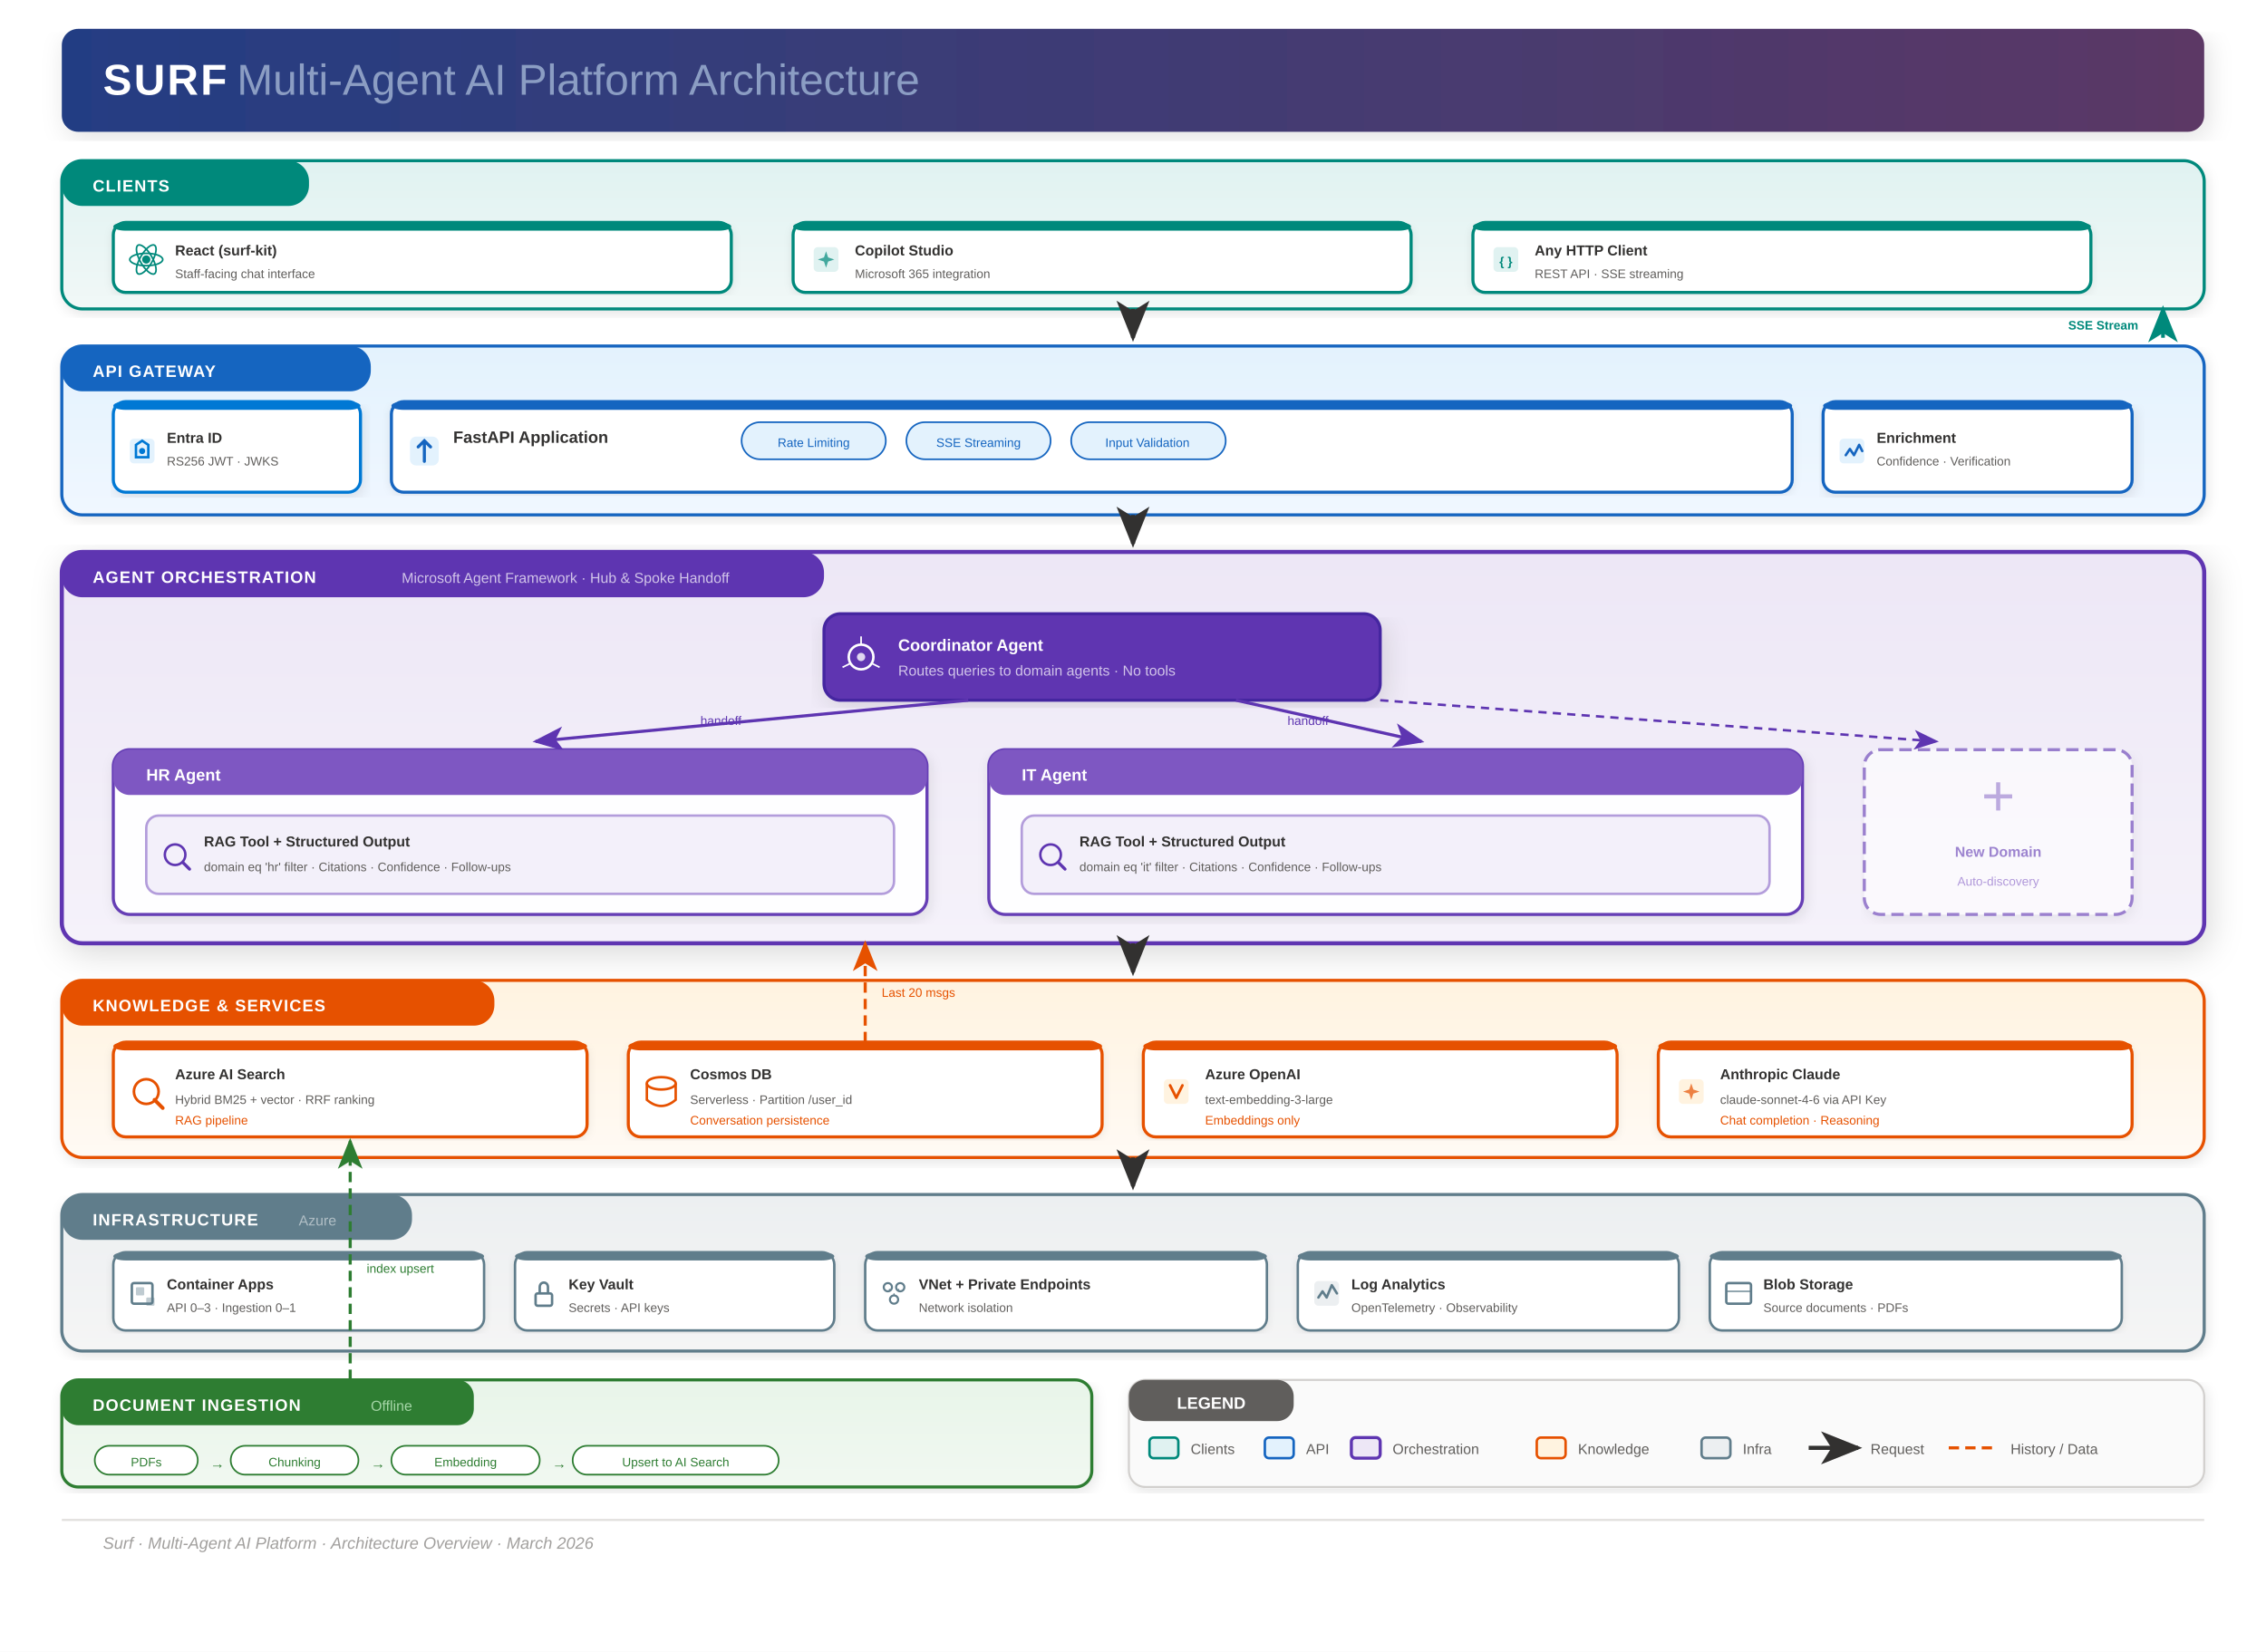
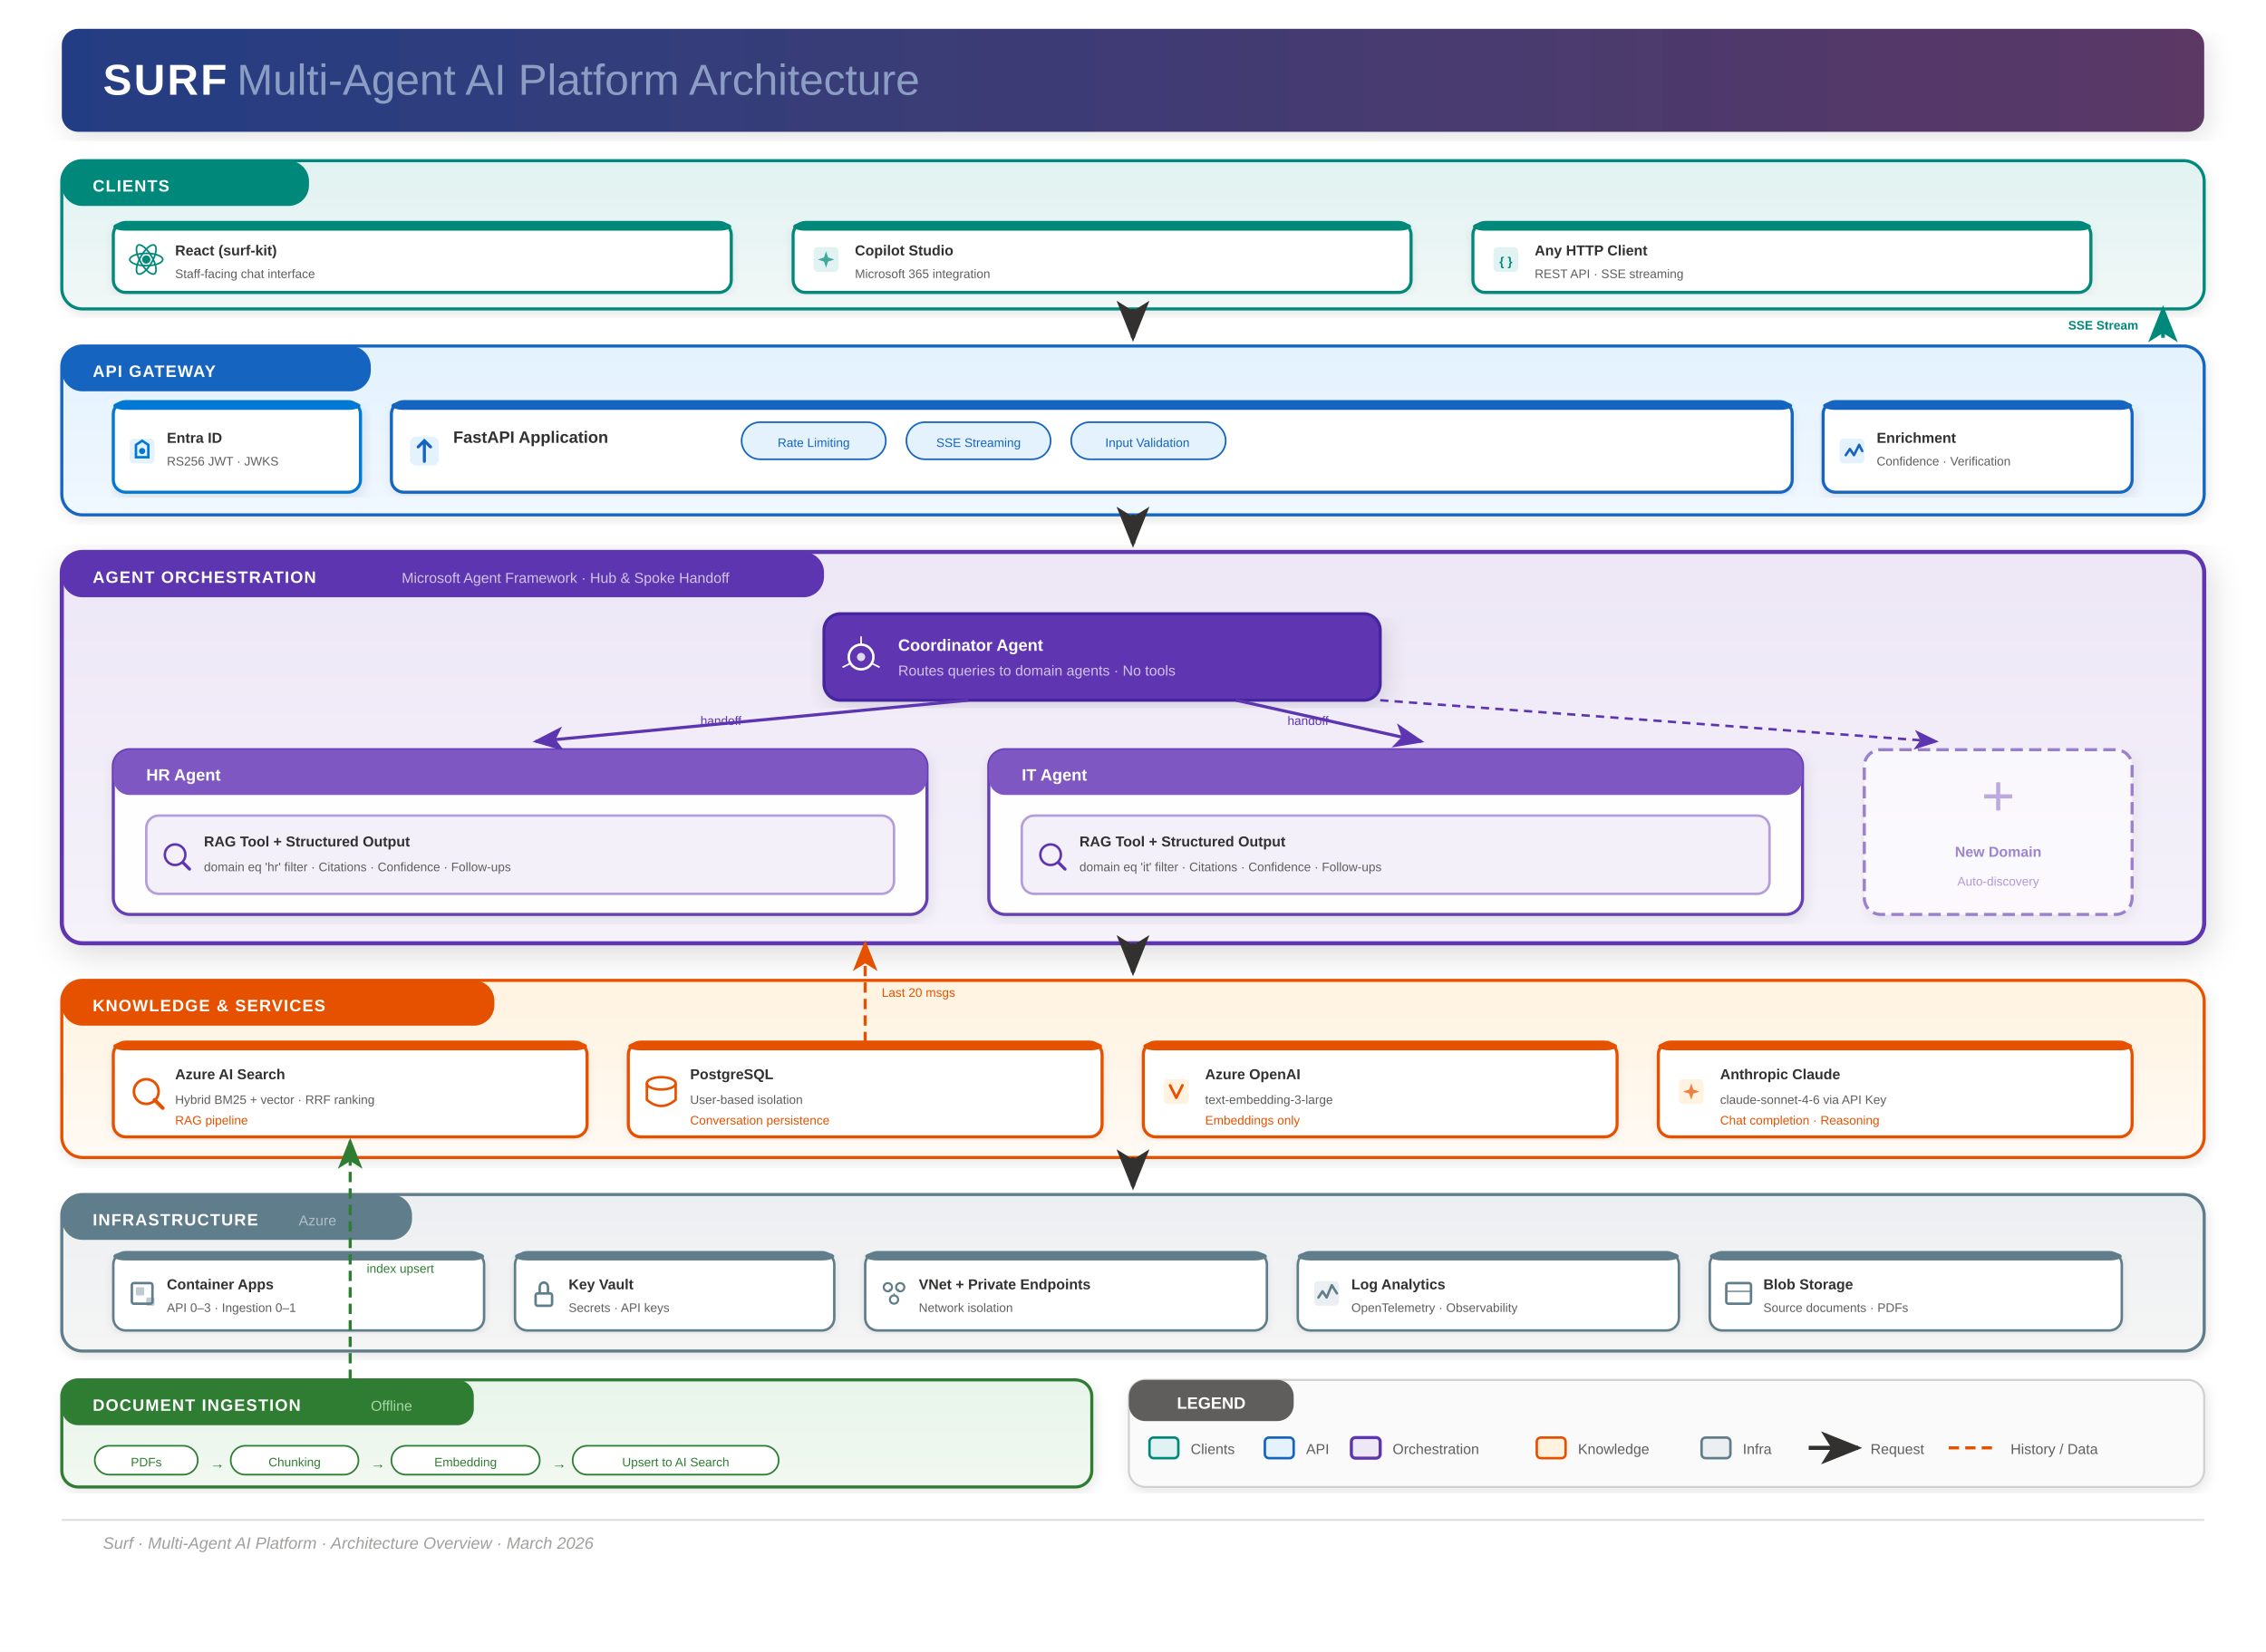
<svg xmlns="http://www.w3.org/2000/svg" viewBox="0 0 1100 802" width="1100" height="802">
  <defs>
    <filter id="shadow-sm" x="-2%" y="-2%" width="106%" height="108%">
      <feDropShadow dx="1" dy="2" stdDeviation="3" flood-opacity="0.10" />
    </filter>
    <filter id="shadow-md" x="-3%" y="-3%" width="108%" height="112%">
      <feDropShadow dx="2" dy="3" stdDeviation="6" flood-opacity="0.12" />
    </filter>
    <filter id="shadow-lg" x="-4%" y="-4%" width="110%" height="115%">
      <feDropShadow dx="2" dy="4" stdDeviation="8" flood-opacity="0.15" />
    </filter>
    <filter id="shadow-inset" x="-2%" y="-2%" width="104%" height="106%">
      <feDropShadow dx="0" dy="1" stdDeviation="2" flood-opacity="0.08" />
    </filter>
    <linearGradient id="grad-header" x1="0" y1="0" x2="1" y2="0">
      <stop offset="0%" stop-color="#243e83" />
      <stop offset="100%" stop-color="#5b3865" />
    </linearGradient>
    <linearGradient id="grad-clients" x1="0" y1="0" x2="0" y2="1">
      <stop offset="0%" stop-color="#E0F2F1" />
      <stop offset="100%" stop-color="#F1F8F7" />
    </linearGradient>
    <linearGradient id="grad-api" x1="0" y1="0" x2="0" y2="1">
      <stop offset="0%" stop-color="#E3F2FD" />
      <stop offset="100%" stop-color="#F0F7FF" />
    </linearGradient>
    <linearGradient id="grad-orch" x1="0" y1="0" x2="0" y2="1">
      <stop offset="0%" stop-color="#EDE7F6" />
      <stop offset="100%" stop-color="#F5F2FA" />
    </linearGradient>
    <linearGradient id="grad-knowledge" x1="0" y1="0" x2="0" y2="1">
      <stop offset="0%" stop-color="#FFF3E0" />
      <stop offset="100%" stop-color="#FFFAF4" />
    </linearGradient>
    <linearGradient id="grad-infra" x1="0" y1="0" x2="0" y2="1">
      <stop offset="0%" stop-color="#ECEFF1" />
      <stop offset="100%" stop-color="#F5F5F5" />
    </linearGradient>
    <linearGradient id="grad-ingest" x1="0" y1="0" x2="0" y2="1">
      <stop offset="0%" stop-color="#E8F5E9" />
      <stop offset="100%" stop-color="#F1F8F1" />
    </linearGradient>
    <marker id="arr-dark" markerWidth="10" markerHeight="10" refX="9" refY="5" orient="auto">
      <path d="M0,1 L10,5 L0,9 L2.5,5 Z" fill="#323130" />
    </marker>
    <marker id="arr-purple" markerWidth="10" markerHeight="10" refX="9" refY="5" orient="auto">
      <path d="M0,1 L10,5 L0,9 L2.5,5 Z" fill="#5E35B1" />
    </marker>
    <marker id="arr-teal" markerWidth="10" markerHeight="10" refX="9" refY="5" orient="auto">
      <path d="M0,1 L10,5 L0,9 L2.5,5 Z" fill="#00897B" />
    </marker>
    <marker id="arr-orange" markerWidth="10" markerHeight="10" refX="9" refY="5" orient="auto">
      <path d="M0,1 L10,5 L0,9 L2.5,5 Z" fill="#E65100" />
    </marker>
    <marker id="arr-green" markerWidth="10" markerHeight="10" refX="9" refY="5" orient="auto">
      <path d="M0,1 L10,5 L0,9 L2.5,5 Z" fill="#2E7D32" />
    </marker>
  </defs>
  <rect width="1100" height="802" fill="#FFFFFF" />
  <rect x="30" y="14" width="1040" height="50" rx="8" fill="url(#grad-header)" filter="url(#shadow-md)" />
  <text x="50" y="46" font-size="21" font-weight="bold" fill="#FFFFFF" font-family="Segoe UI, Arial" letter-spacing="1">SURF</text>
  <text x="115" y="46" font-size="21" fill="#8B9DC3" font-family="Segoe UI, Arial">Multi-Agent AI Platform Architecture</text>
  <rect x="30" y="78" width="1040" height="72" rx="10" fill="url(#grad-clients)" stroke="#00897B" stroke-width="1.5" filter="url(#shadow-sm)" />
  <rect x="30" y="78" width="120" height="22" rx="10" fill="#00897B" />
  <text x="45" y="93" font-size="8" font-weight="bold" fill="#FFF" font-family="Segoe UI, Arial" letter-spacing="0.5">CLIENTS</text>
  <g transform="translate(55, 108)">
    <rect x="0" y="0" width="300" height="34" rx="6" fill="#FFF" stroke="#00897B" stroke-width="1.5" filter="url(#shadow-inset)" />
    <rect x="0" y="0" width="300" height="4" rx="6" fill="#00897B" />
    <g transform="translate(16, 18)">
      <circle cx="0" cy="0" r="2" fill="#00897B" />
      <ellipse cx="0" cy="0" rx="8" ry="3" fill="none" stroke="#00897B" stroke-width="0.8" />
      <ellipse cx="0" cy="0" rx="8" ry="3" fill="none" stroke="#00897B" stroke-width="0.8" transform="rotate(60)" />
      <ellipse cx="0" cy="0" rx="8" ry="3" fill="none" stroke="#00897B" stroke-width="0.8" transform="rotate(-60)" />
    </g>
    <text x="30" y="16" font-size="7" font-weight="bold" fill="#323130" font-family="Segoe UI, Arial">React (surf-kit)</text>
    <text x="30" y="27" font-size="6" fill="#605E5C" font-family="Segoe UI, Arial">Staff-facing chat interface</text>
  </g>
  <g transform="translate(385, 108)">
    <rect x="0" y="0" width="300" height="34" rx="6" fill="#FFF" stroke="#00897B" stroke-width="1.5" filter="url(#shadow-inset)" />
    <rect x="0" y="0" width="300" height="4" rx="6" fill="#00897B" />
    <g transform="translate(16, 18)">
      <rect x="-6" y="-6" width="12" height="12" rx="2" fill="#E0F2F1" />
      <path d="M0,-4 L1,-1 L4,0 L1,1 L0,4 L-1,1 L-4,0 L-1,-1 Z" fill="#00897B" opacity="0.7" />
    </g>
    <text x="30" y="16" font-size="7" font-weight="bold" fill="#323130" font-family="Segoe UI, Arial">Copilot Studio</text>
    <text x="30" y="27" font-size="6" fill="#605E5C" font-family="Segoe UI, Arial">Microsoft 365 integration</text>
  </g>
  <g transform="translate(715, 108)">
    <rect x="0" y="0" width="300" height="34" rx="6" fill="#FFF" stroke="#00897B" stroke-width="1.5" filter="url(#shadow-inset)" />
    <rect x="0" y="0" width="300" height="4" rx="6" fill="#00897B" />
    <g transform="translate(16, 18)">
      <rect x="-6" y="-6" width="12" height="12" rx="2" fill="#E0F2F1" />
      <text x="0" y="3" text-anchor="middle" font-size="6" font-weight="bold" fill="#00897B" font-family="Segoe UI, Arial">{ }</text>
    </g>
    <text x="30" y="16" font-size="7" font-weight="bold" fill="#323130" font-family="Segoe UI, Arial">Any HTTP Client</text>
    <text x="30" y="27" font-size="6" fill="#605E5C" font-family="Segoe UI, Arial">REST API · SSE streaming</text>
  </g>
  <path d="M 550 150 L 550 164" stroke="#323130" stroke-width="2" marker-end="url(#arr-dark)" />
  <path d="M 1050 164 L 1050 150" stroke="#00897B" stroke-width="1.8" stroke-dasharray="5 3" marker-end="url(#arr-teal)" />
  <text x="1038" y="160" font-size="6" font-weight="bold" fill="#00897B" font-family="Segoe UI, Arial" text-anchor="end">SSE Stream</text>
  <rect x="30" y="168" width="1040" height="82" rx="10" fill="url(#grad-api)" stroke="#1565C0" stroke-width="1.5" filter="url(#shadow-sm)" />
  <rect x="30" y="168" width="150" height="22" rx="10" fill="#1565C0" />
  <text x="45" y="183" font-size="8" font-weight="bold" fill="#FFF" font-family="Segoe UI, Arial" letter-spacing="0.5">API GATEWAY</text>
  <g transform="translate(55, 195)">
    <rect x="0" y="0" width="120" height="44" rx="6" fill="#FFF" stroke="#0078D4" stroke-width="1.5" filter="url(#shadow-sm)" />
    <rect x="0" y="0" width="120" height="4" rx="6" fill="#0078D4" />
    <g transform="translate(14, 24)">
      <rect x="-6" y="-6" width="12" height="12" rx="2" fill="#E3F2FD" />
      <path d="M-3,-3 L0,-5 L3,-3 L3,3 L-3,3 Z" fill="none" stroke="#0078D4" stroke-width="1.2" />
      <circle cx="0" cy="0" r="1.5" fill="#0078D4" />
    </g>
    <text x="26" y="20" font-size="7" font-weight="bold" fill="#323130" font-family="Segoe UI, Arial">Entra ID</text>
    <text x="26" y="31" font-size="6" fill="#605E5C" font-family="Segoe UI, Arial">RS256 JWT · JWKS</text>
  </g>
  <g transform="translate(190, 195)">
    <rect x="0" y="0" width="680" height="44" rx="6" fill="#FFF" stroke="#1565C0" stroke-width="1.5" filter="url(#shadow-inset)" />
    <rect x="0" y="0" width="680" height="4" rx="6" fill="#1565C0" />
    <g transform="translate(16, 24)">
      <rect x="-7" y="-7" width="14" height="14" rx="3" fill="#E3F2FD" />
      <path d="M-3,-2 L0,-5 L3,-2 M0,-5 L0,5" stroke="#1565C0" stroke-width="1.5" fill="none" stroke-linecap="round" />
    </g>
    <text x="30" y="20" font-size="8" font-weight="bold" fill="#323130" font-family="Segoe UI, Arial">FastAPI Application</text>
    <g transform="translate(170, 10)">
      <rect x="0" y="0" width="70" height="18" rx="9" fill="#E3F2FD" stroke="#1565C0" stroke-width="0.8" />
      <text x="35" y="12" text-anchor="middle" font-size="6" fill="#1565C0" font-family="Segoe UI, Arial">Rate Limiting</text>
    </g>
    <g transform="translate(250, 10)">
      <rect x="0" y="0" width="70" height="18" rx="9" fill="#E3F2FD" stroke="#1565C0" stroke-width="0.8" />
      <text x="35" y="12" text-anchor="middle" font-size="6" fill="#1565C0" font-family="Segoe UI, Arial">SSE Streaming</text>
    </g>
    <g transform="translate(330, 10)">
      <rect x="0" y="0" width="75" height="18" rx="9" fill="#E3F2FD" stroke="#1565C0" stroke-width="0.8" />
      <text x="37" y="12" text-anchor="middle" font-size="6" fill="#1565C0" font-family="Segoe UI, Arial">Input Validation</text>
    </g>
  </g>
  <g transform="translate(885, 195)">
    <rect x="0" y="0" width="150" height="44" rx="6" fill="#FFF" stroke="#1565C0" stroke-width="1.5" filter="url(#shadow-sm)" />
    <rect x="0" y="0" width="150" height="4" rx="6" fill="#1565C0" />
    <g transform="translate(14, 24)">
      <rect x="-6" y="-6" width="12" height="12" rx="2" fill="#E3F2FD" />
      <path d="M-3,2 L-1,-1 L1,2 L3.5,-3 L5,0" stroke="#1565C0" fill="none" stroke-width="1.2" stroke-linecap="round" stroke-linejoin="round" />
    </g>
    <text x="26" y="20" font-size="7" font-weight="bold" fill="#323130" font-family="Segoe UI, Arial">Enrichment</text>
    <text x="26" y="31" font-size="6" fill="#605E5C" font-family="Segoe UI, Arial">Confidence · Verification</text>
  </g>
  <path d="M 550 250 L 550 264" stroke="#323130" stroke-width="2" marker-end="url(#arr-dark)" />
  <rect x="30" y="268" width="1040" height="190" rx="10" fill="url(#grad-orch)" stroke="#5E35B1" stroke-width="2" filter="url(#shadow-lg)" />
  <rect x="30" y="268" width="370" height="22" rx="10" fill="#5E35B1" />
  <text x="45" y="283" font-size="8" font-weight="bold" fill="#FFF" font-family="Segoe UI, Arial" letter-spacing="0.5">AGENT ORCHESTRATION</text>
  <text x="195" y="283" font-size="7" fill="#D1C4E9" font-family="Segoe UI, Arial">Microsoft Agent Framework · Hub &amp; Spoke Handoff</text>
  <g transform="translate(400, 298)">
    <rect x="0" y="0" width="270" height="42" rx="8" fill="#5E35B1" stroke="#4527A0" stroke-width="1.5" filter="url(#shadow-md)" />
    <g transform="translate(18, 21)">
      <circle cx="0" cy="0" r="6" fill="none" stroke="#FFF" stroke-width="1.2" />
      <circle cx="0" cy="0" r="2" fill="#FFF" opacity="0.8" />
      <line x1="0" y1="-6" x2="0" y2="-10" stroke="#FFF" stroke-width="0.8" />
      <line x1="5" y1="3" x2="9" y2="5" stroke="#FFF" stroke-width="0.8" />
      <line x1="-5" y1="3" x2="-9" y2="5" stroke="#FFF" stroke-width="0.8" />
    </g>
    <text x="36" y="18" font-size="8" font-weight="bold" fill="#FFF" font-family="Segoe UI, Arial">Coordinator Agent</text>
    <text x="36" y="30" font-size="7" fill="#D1C4E9" font-family="Segoe UI, Arial">Routes queries to domain agents · No tools</text>
  </g>
  <path d="M 470 340 L 260 360" stroke="#5E35B1" stroke-width="1.5" marker-end="url(#arr-purple)" />
  <path d="M 600 340 L 690 360" stroke="#5E35B1" stroke-width="1.5" marker-end="url(#arr-purple)" />
  <path d="M 670 340 L 940 360" stroke="#5E35B1" stroke-width="1.2" stroke-dasharray="4 3" marker-end="url(#arr-purple)" />
  <text x="340" y="352" font-size="6" fill="#5E35B1" font-family="Segoe UI, Arial">handoff</text>
  <text x="625" y="352" font-size="6" fill="#5E35B1" font-family="Segoe UI, Arial">handoff</text>
  <g transform="translate(55, 364)">
    <rect x="0" y="0" width="395" height="80" rx="8" fill="#FFF" stroke="#5E35B1" stroke-width="1.5" filter="url(#shadow-sm)" opacity="0.95" />
    <rect x="0" y="0" width="395" height="22" rx="8" fill="#7E57C2" />
    <text x="16" y="15" font-size="8" font-weight="bold" fill="#FFF" font-family="Segoe UI, Arial">HR Agent</text>
    <g transform="translate(16, 32)">
      <rect x="0" y="0" width="363" height="38" rx="6" fill="#F3F0FA" stroke="#B39DDB" stroke-width="1.2" />
      <g transform="translate(14, 19)">
        <circle cx="0" cy="0" r="5" fill="none" stroke="#5E35B1" stroke-width="1.2" />
        <line x1="4" y1="4" x2="7" y2="7" stroke="#5E35B1" stroke-width="1.5" stroke-linecap="round" />
      </g>
      <text x="28" y="15" font-size="7" font-weight="bold" fill="#323130" font-family="Segoe UI, Arial">RAG Tool + Structured Output</text>
      <text x="28" y="27" font-size="6" fill="#605E5C" font-family="Segoe UI, Arial">domain eq 'hr' filter · Citations · Confidence · Follow-ups</text>
    </g>
  </g>
  <g transform="translate(480, 364)">
    <rect x="0" y="0" width="395" height="80" rx="8" fill="#FFF" stroke="#5E35B1" stroke-width="1.5" filter="url(#shadow-sm)" opacity="0.95" />
    <rect x="0" y="0" width="395" height="22" rx="8" fill="#7E57C2" />
    <text x="16" y="15" font-size="8" font-weight="bold" fill="#FFF" font-family="Segoe UI, Arial">IT Agent</text>
    <g transform="translate(16, 32)">
      <rect x="0" y="0" width="363" height="38" rx="6" fill="#F3F0FA" stroke="#B39DDB" stroke-width="1.2" />
      <g transform="translate(14, 19)">
        <circle cx="0" cy="0" r="5" fill="none" stroke="#5E35B1" stroke-width="1.2" />
        <line x1="4" y1="4" x2="7" y2="7" stroke="#5E35B1" stroke-width="1.5" stroke-linecap="round" />
      </g>
      <text x="28" y="15" font-size="7" font-weight="bold" fill="#323130" font-family="Segoe UI, Arial">RAG Tool + Structured Output</text>
      <text x="28" y="27" font-size="6" fill="#605E5C" font-family="Segoe UI, Arial">domain eq 'it' filter · Citations · Confidence · Follow-ups</text>
    </g>
  </g>
  <g transform="translate(905, 364)">
    <rect x="0" y="0" width="130" height="80" rx="8" fill="#FFF" stroke="#5E35B1" stroke-width="1.5" stroke-dasharray="6 3" filter="url(#shadow-sm)" opacity="0.6" />
    <text x="65" y="32" text-anchor="middle" font-size="28" fill="#5E35B1" font-family="Segoe UI, Arial" opacity="0.4">+</text>
    <text x="65" y="52" text-anchor="middle" font-size="7" font-weight="bold" fill="#5E35B1" font-family="Segoe UI, Arial" opacity="0.6">New Domain</text>
    <text x="65" y="66" text-anchor="middle" font-size="6" fill="#7E57C2" font-family="Segoe UI, Arial" opacity="0.6">Auto-discovery</text>
  </g>
  <path d="M 550 458 L 550 472" stroke="#323130" stroke-width="2" marker-end="url(#arr-dark)" />
  <rect x="30" y="476" width="1040" height="86" rx="10" fill="url(#grad-knowledge)" stroke="#E65100" stroke-width="1.5" filter="url(#shadow-sm)" />
  <rect x="30" y="476" width="210" height="22" rx="10" fill="#E65100" />
  <text x="45" y="491" font-size="8" font-weight="bold" fill="#FFF" font-family="Segoe UI, Arial" letter-spacing="0.5">KNOWLEDGE &amp; SERVICES</text>
  <g transform="translate(55, 506)">
    <rect x="0" y="0" width="230" height="46" rx="6" fill="#FFF" stroke="#E65100" stroke-width="1.5" filter="url(#shadow-inset)" />
    <rect x="0" y="0" width="230" height="4" rx="6" fill="#E65100" />
    <g transform="translate(16, 24)">
      <circle cx="0" cy="0" r="6" fill="none" stroke="#E65100" stroke-width="1.3" />
      <line x1="4" y1="4" x2="8" y2="8" stroke="#E65100" stroke-width="1.8" stroke-linecap="round" />
    </g>
    <text x="30" y="18" font-size="7" font-weight="bold" fill="#323130" font-family="Segoe UI, Arial">Azure AI Search</text>
    <text x="30" y="30" font-size="6" fill="#605E5C" font-family="Segoe UI, Arial">Hybrid BM25 + vector · RRF ranking</text>
    <text x="30" y="40" font-size="6" fill="#E65100" font-family="Segoe UI, Arial">RAG pipeline</text>
  </g>
  <g transform="translate(305, 506)">
    <rect x="0" y="0" width="230" height="46" rx="6" fill="#FFF" stroke="#E65100" stroke-width="1.5" filter="url(#shadow-inset)" />
    <rect x="0" y="0" width="230" height="4" rx="6" fill="#E65100" />
    <g transform="translate(16, 24)">
      <ellipse cx="0" cy="-4" rx="7" ry="3" fill="none" stroke="#E65100" stroke-width="1.2" />
      <path d="M-7,-4 L-7,4 Q0,10 7,4 L7,-4" fill="none" stroke="#E65100" stroke-width="1.2" />
    </g>
-     <text x="30" y="18" font-size="7" font-weight="bold" fill="#323130" font-family="Segoe UI, Arial">Cosmos DB</text>
-     <text x="30" y="30" font-size="6" fill="#605E5C" font-family="Segoe UI, Arial">Serverless · Partition /user_id</text>
+     <text x="30" y="18" font-size="7" font-weight="bold" fill="#323130" font-family="Segoe UI, Arial">PostgreSQL</text>
+     <text x="30" y="30" font-size="6" fill="#605E5C" font-family="Segoe UI, Arial">User-based isolation</text>
    <text x="30" y="40" font-size="6" fill="#E65100" font-family="Segoe UI, Arial">Conversation persistence</text>
  </g>
  <path d="M 420 506 L 420 458" stroke="#E65100" stroke-width="1.5" stroke-dasharray="5 3" marker-end="url(#arr-orange)" />
  <text x="428" y="484" font-size="6" fill="#E65100" font-family="Segoe UI, Arial">Last 20 msgs</text>
  <g transform="translate(555, 506)">
    <rect x="0" y="0" width="230" height="46" rx="6" fill="#FFF" stroke="#E65100" stroke-width="1.5" filter="url(#shadow-inset)" />
    <rect x="0" y="0" width="230" height="4" rx="6" fill="#E65100" />
    <g transform="translate(16, 24)">
      <rect x="-6" y="-6" width="12" height="12" rx="2" fill="#FFF3E0" />
      <path d="M-3,-3 L0,3 L3,-3" fill="none" stroke="#E65100" stroke-width="1.3" stroke-linecap="round" stroke-linejoin="round" />
    </g>
    <text x="30" y="18" font-size="7" font-weight="bold" fill="#323130" font-family="Segoe UI, Arial">Azure OpenAI</text>
    <text x="30" y="30" font-size="6" fill="#605E5C" font-family="Segoe UI, Arial">text-embedding-3-large</text>
    <text x="30" y="40" font-size="6" fill="#E65100" font-family="Segoe UI, Arial">Embeddings only</text>
  </g>
  <g transform="translate(805, 506)">
    <rect x="0" y="0" width="230" height="46" rx="6" fill="#FFF" stroke="#E65100" stroke-width="1.5" filter="url(#shadow-inset)" />
    <rect x="0" y="0" width="230" height="4" rx="6" fill="#E65100" />
    <g transform="translate(16, 24)">
      <rect x="-6" y="-6" width="12" height="12" rx="2" fill="#FFF3E0" />
      <path d="M0,-4 L1,-1 L4,0 L1,1 L0,4 L-1,1 L-4,0 L-1,-1 Z" fill="#E65100" opacity="0.7" />
    </g>
    <text x="30" y="18" font-size="7" font-weight="bold" fill="#323130" font-family="Segoe UI, Arial">Anthropic Claude</text>
    <text x="30" y="30" font-size="6" fill="#605E5C" font-family="Segoe UI, Arial">claude-sonnet-4-6 via API Key</text>
    <text x="30" y="40" font-size="6" fill="#E65100" font-family="Segoe UI, Arial">Chat completion · Reasoning</text>
  </g>
  <path d="M 550 562 L 550 576" stroke="#323130" stroke-width="2" marker-end="url(#arr-dark)" />
  <rect x="30" y="580" width="1040" height="76" rx="10" fill="url(#grad-infra)" stroke="#607D8B" stroke-width="1.5" filter="url(#shadow-sm)" />
  <rect x="30" y="580" width="170" height="22" rx="10" fill="#607D8B" />
  <text x="45" y="595" font-size="8" font-weight="bold" fill="#FFF" font-family="Segoe UI, Arial" letter-spacing="0.5">INFRASTRUCTURE</text>
  <text x="145" y="595" font-size="7" fill="#B0BEC5" font-family="Segoe UI, Arial">Azure</text>
  <g transform="translate(55, 608)">
    <rect x="0" y="0" width="180" height="38" rx="6" fill="#FFF" stroke="#607D8B" stroke-width="1.2" filter="url(#shadow-inset)" />
    <rect x="0" y="0" width="180" height="4" rx="6" fill="#607D8B" />
    <g transform="translate(14, 20)">
      <rect x="-5" y="-5" width="10" height="10" rx="1" fill="none" stroke="#607D8B" stroke-width="1.2" />
      <rect x="-3" y="-3" width="4" height="4" rx="0.5" fill="#607D8B" opacity="0.4" />
      <rect x="2" y="2" width="4" height="4" rx="0.5" fill="#607D8B" opacity="0.4" />
    </g>
    <text x="26" y="18" font-size="7" font-weight="bold" fill="#323130" font-family="Segoe UI, Arial">Container Apps</text>
    <text x="26" y="29" font-size="6" fill="#605E5C" font-family="Segoe UI, Arial">API 0–3 · Ingestion 0–1</text>
  </g>
  <g transform="translate(250, 608)">
    <rect x="0" y="0" width="155" height="38" rx="6" fill="#FFF" stroke="#607D8B" stroke-width="1.2" filter="url(#shadow-inset)" />
    <rect x="0" y="0" width="155" height="4" rx="6" fill="#607D8B" />
    <g transform="translate(14, 20)">
      <rect x="-4" y="0" width="8" height="6" rx="1" fill="none" stroke="#607D8B" stroke-width="1.2" />
      <path d="M-2,0 L-2,-3 C-2,-6 2,-6 2,-3 L2,0" fill="none" stroke="#607D8B" stroke-width="1.2" />
    </g>
    <text x="26" y="18" font-size="7" font-weight="bold" fill="#323130" font-family="Segoe UI, Arial">Key Vault</text>
    <text x="26" y="29" font-size="6" fill="#605E5C" font-family="Segoe UI, Arial">Secrets · API keys</text>
  </g>
  <g transform="translate(420, 608)">
    <rect x="0" y="0" width="195" height="38" rx="6" fill="#FFF" stroke="#607D8B" stroke-width="1.2" filter="url(#shadow-inset)" />
    <rect x="0" y="0" width="195" height="4" rx="6" fill="#607D8B" />
    <g transform="translate(14, 20)">
      <circle cx="-3" cy="-3" r="2" fill="none" stroke="#607D8B" stroke-width="1" />
      <circle cx="3" cy="-3" r="2" fill="none" stroke="#607D8B" stroke-width="1" />
      <circle cx="0" cy="3" r="2" fill="none" stroke="#607D8B" stroke-width="1" />
      <line x1="-1.5" y1="-1.5" x2="-2.5" y2="-2" stroke="#607D8B" stroke-width="0.6" />
      <line x1="1.5" y1="-1.5" x2="2.5" y2="-2" stroke="#607D8B" stroke-width="0.6" />
      <line x1="0" y1="1" x2="0" y2="0" stroke="#607D8B" stroke-width="0.6" />
    </g>
    <text x="26" y="18" font-size="7" font-weight="bold" fill="#323130" font-family="Segoe UI, Arial">VNet + Private Endpoints</text>
    <text x="26" y="29" font-size="6" fill="#605E5C" font-family="Segoe UI, Arial">Network isolation</text>
  </g>
  <g transform="translate(630, 608)">
    <rect x="0" y="0" width="185" height="38" rx="6" fill="#FFF" stroke="#607D8B" stroke-width="1.2" filter="url(#shadow-inset)" />
    <rect x="0" y="0" width="185" height="4" rx="6" fill="#607D8B" />
    <g transform="translate(14, 20)">
      <rect x="-6" y="-6" width="12" height="12" rx="2" fill="#ECEFF1" />
      <path d="M-4,2 L-2,-1 L0,2 L2.5,-4 L5,0" stroke="#607D8B" fill="none" stroke-width="1.2" stroke-linecap="round" stroke-linejoin="round" />
    </g>
    <text x="26" y="18" font-size="7" font-weight="bold" fill="#323130" font-family="Segoe UI, Arial">Log Analytics</text>
    <text x="26" y="29" font-size="6" fill="#605E5C" font-family="Segoe UI, Arial">OpenTelemetry · Observability</text>
  </g>
  <g transform="translate(830, 608)">
    <rect x="0" y="0" width="200" height="38" rx="6" fill="#FFF" stroke="#607D8B" stroke-width="1.2" filter="url(#shadow-inset)" />
    <rect x="0" y="0" width="200" height="4" rx="6" fill="#607D8B" />
    <g transform="translate(14, 20)">
      <rect x="-6" y="-5" width="12" height="10" rx="1" fill="none" stroke="#607D8B" stroke-width="1.2" />
      <line x1="-6" y1="-1" x2="6" y2="-1" stroke="#607D8B" stroke-width="0.6" />
    </g>
    <text x="26" y="18" font-size="7" font-weight="bold" fill="#323130" font-family="Segoe UI, Arial">Blob Storage</text>
    <text x="26" y="29" font-size="6" fill="#605E5C" font-family="Segoe UI, Arial">Source documents · PDFs</text>
  </g>
  <g transform="translate(30, 670)">
    <rect x="0" y="0" width="500" height="52" rx="8" fill="url(#grad-ingest)" stroke="#2E7D32" stroke-width="1.5" filter="url(#shadow-sm)" />
    <rect x="0" y="0" width="200" height="22" rx="8" fill="#2E7D32" />
    <text x="15" y="15" font-size="8" font-weight="bold" fill="#FFF" font-family="Segoe UI, Arial" letter-spacing="0.5">DOCUMENT INGESTION</text>
    <text x="150" y="15" font-size="7" fill="#A5D6A7" font-family="Segoe UI, Arial">Offline</text>
    <g transform="translate(16, 32)">
      <rect x="0" y="0" width="50" height="14" rx="7" fill="#FFF" stroke="#2E7D32" stroke-width="0.8" />
      <text x="25" y="10" text-anchor="middle" font-size="6" fill="#2E7D32" font-family="Segoe UI, Arial">PDFs</text>
    </g>
    <text x="72" y="43" font-size="7" fill="#2E7D32" font-family="Segoe UI, Arial">→</text>
    <g transform="translate(82, 32)">
      <rect x="0" y="0" width="62" height="14" rx="7" fill="#FFF" stroke="#2E7D32" stroke-width="0.8" />
      <text x="31" y="10" text-anchor="middle" font-size="6" fill="#2E7D32" font-family="Segoe UI, Arial">Chunking</text>
    </g>
    <text x="150" y="43" font-size="7" fill="#2E7D32" font-family="Segoe UI, Arial">→</text>
    <g transform="translate(160, 32)">
      <rect x="0" y="0" width="72" height="14" rx="7" fill="#FFF" stroke="#2E7D32" stroke-width="0.8" />
      <text x="36" y="10" text-anchor="middle" font-size="6" fill="#2E7D32" font-family="Segoe UI, Arial">Embedding</text>
    </g>
    <text x="238" y="43" font-size="7" fill="#2E7D32" font-family="Segoe UI, Arial">→</text>
    <g transform="translate(248, 32)">
      <rect x="0" y="0" width="100" height="14" rx="7" fill="#FFF" stroke="#2E7D32" stroke-width="0.8" />
      <text x="50" y="10" text-anchor="middle" font-size="6" fill="#2E7D32" font-family="Segoe UI, Arial">Upsert to AI Search</text>
    </g>
  </g>
  <path d="M 170 670 L 170 554" stroke="#2E7D32" stroke-width="1.5" stroke-dasharray="5 3" marker-end="url(#arr-green)" />
  <text x="178" y="618" font-size="6" fill="#2E7D32" font-family="Segoe UI, Arial">index upsert</text>
  <rect x="548" y="670" width="522" height="52" rx="8" fill="#FAFAFA" stroke="#D2D0CE" stroke-width="1" filter="url(#shadow-sm)" />
  <rect x="548" y="670" width="80" height="20" rx="8" fill="#605E5C" />
  <text x="588" y="684" text-anchor="middle" font-size="8" font-weight="bold" fill="#FFF" font-family="Segoe UI, Arial">LEGEND</text>
  <g transform="translate(558, 698)">
    <rect x="0" y="0" width="14" height="10" rx="2" fill="#E0F2F1" stroke="#00897B" stroke-width="1.2" />
    <text x="20" y="8" font-size="7" fill="#605E5C" font-family="Segoe UI, Arial">Clients</text>
    <rect x="56" y="0" width="14" height="10" rx="2" fill="#E3F2FD" stroke="#1565C0" stroke-width="1.2" />
    <text x="76" y="8" font-size="7" fill="#605E5C" font-family="Segoe UI, Arial">API</text>
    <rect x="98" y="0" width="14" height="10" rx="2" fill="#EDE7F6" stroke="#5E35B1" stroke-width="1.5" />
    <text x="118" y="8" font-size="7" fill="#605E5C" font-family="Segoe UI, Arial">Orchestration</text>
    <rect x="188" y="0" width="14" height="10" rx="2" fill="#FFF3E0" stroke="#E65100" stroke-width="1.2" />
    <text x="208" y="8" font-size="7" fill="#605E5C" font-family="Segoe UI, Arial">Knowledge</text>
    <rect x="268" y="0" width="14" height="10" rx="2" fill="#ECEFF1" stroke="#607D8B" stroke-width="1.2" />
    <text x="288" y="8" font-size="7" fill="#605E5C" font-family="Segoe UI, Arial">Infra</text>
    <line x1="320" y1="5" x2="344" y2="5" stroke="#323130" stroke-width="2" marker-end="url(#arr-dark)" />
    <text x="350" y="8" font-size="7" fill="#605E5C" font-family="Segoe UI, Arial">Request</text>
    <line x1="388" y1="5" x2="412" y2="5" stroke="#E65100" stroke-width="1.5" stroke-dasharray="5 3" />
    <text x="418" y="8" font-size="7" fill="#605E5C" font-family="Segoe UI, Arial">History / Data</text>
  </g>
  <line x1="30" y1="738" x2="1070" y2="738" stroke="#E1DFDD" stroke-width="1" />
  <text x="50" y="752" font-size="8" fill="#A19F9D" font-style="italic" font-family="Segoe UI, Arial">Surf · Multi-Agent AI Platform · Architecture Overview · March 2026</text>
</svg>
